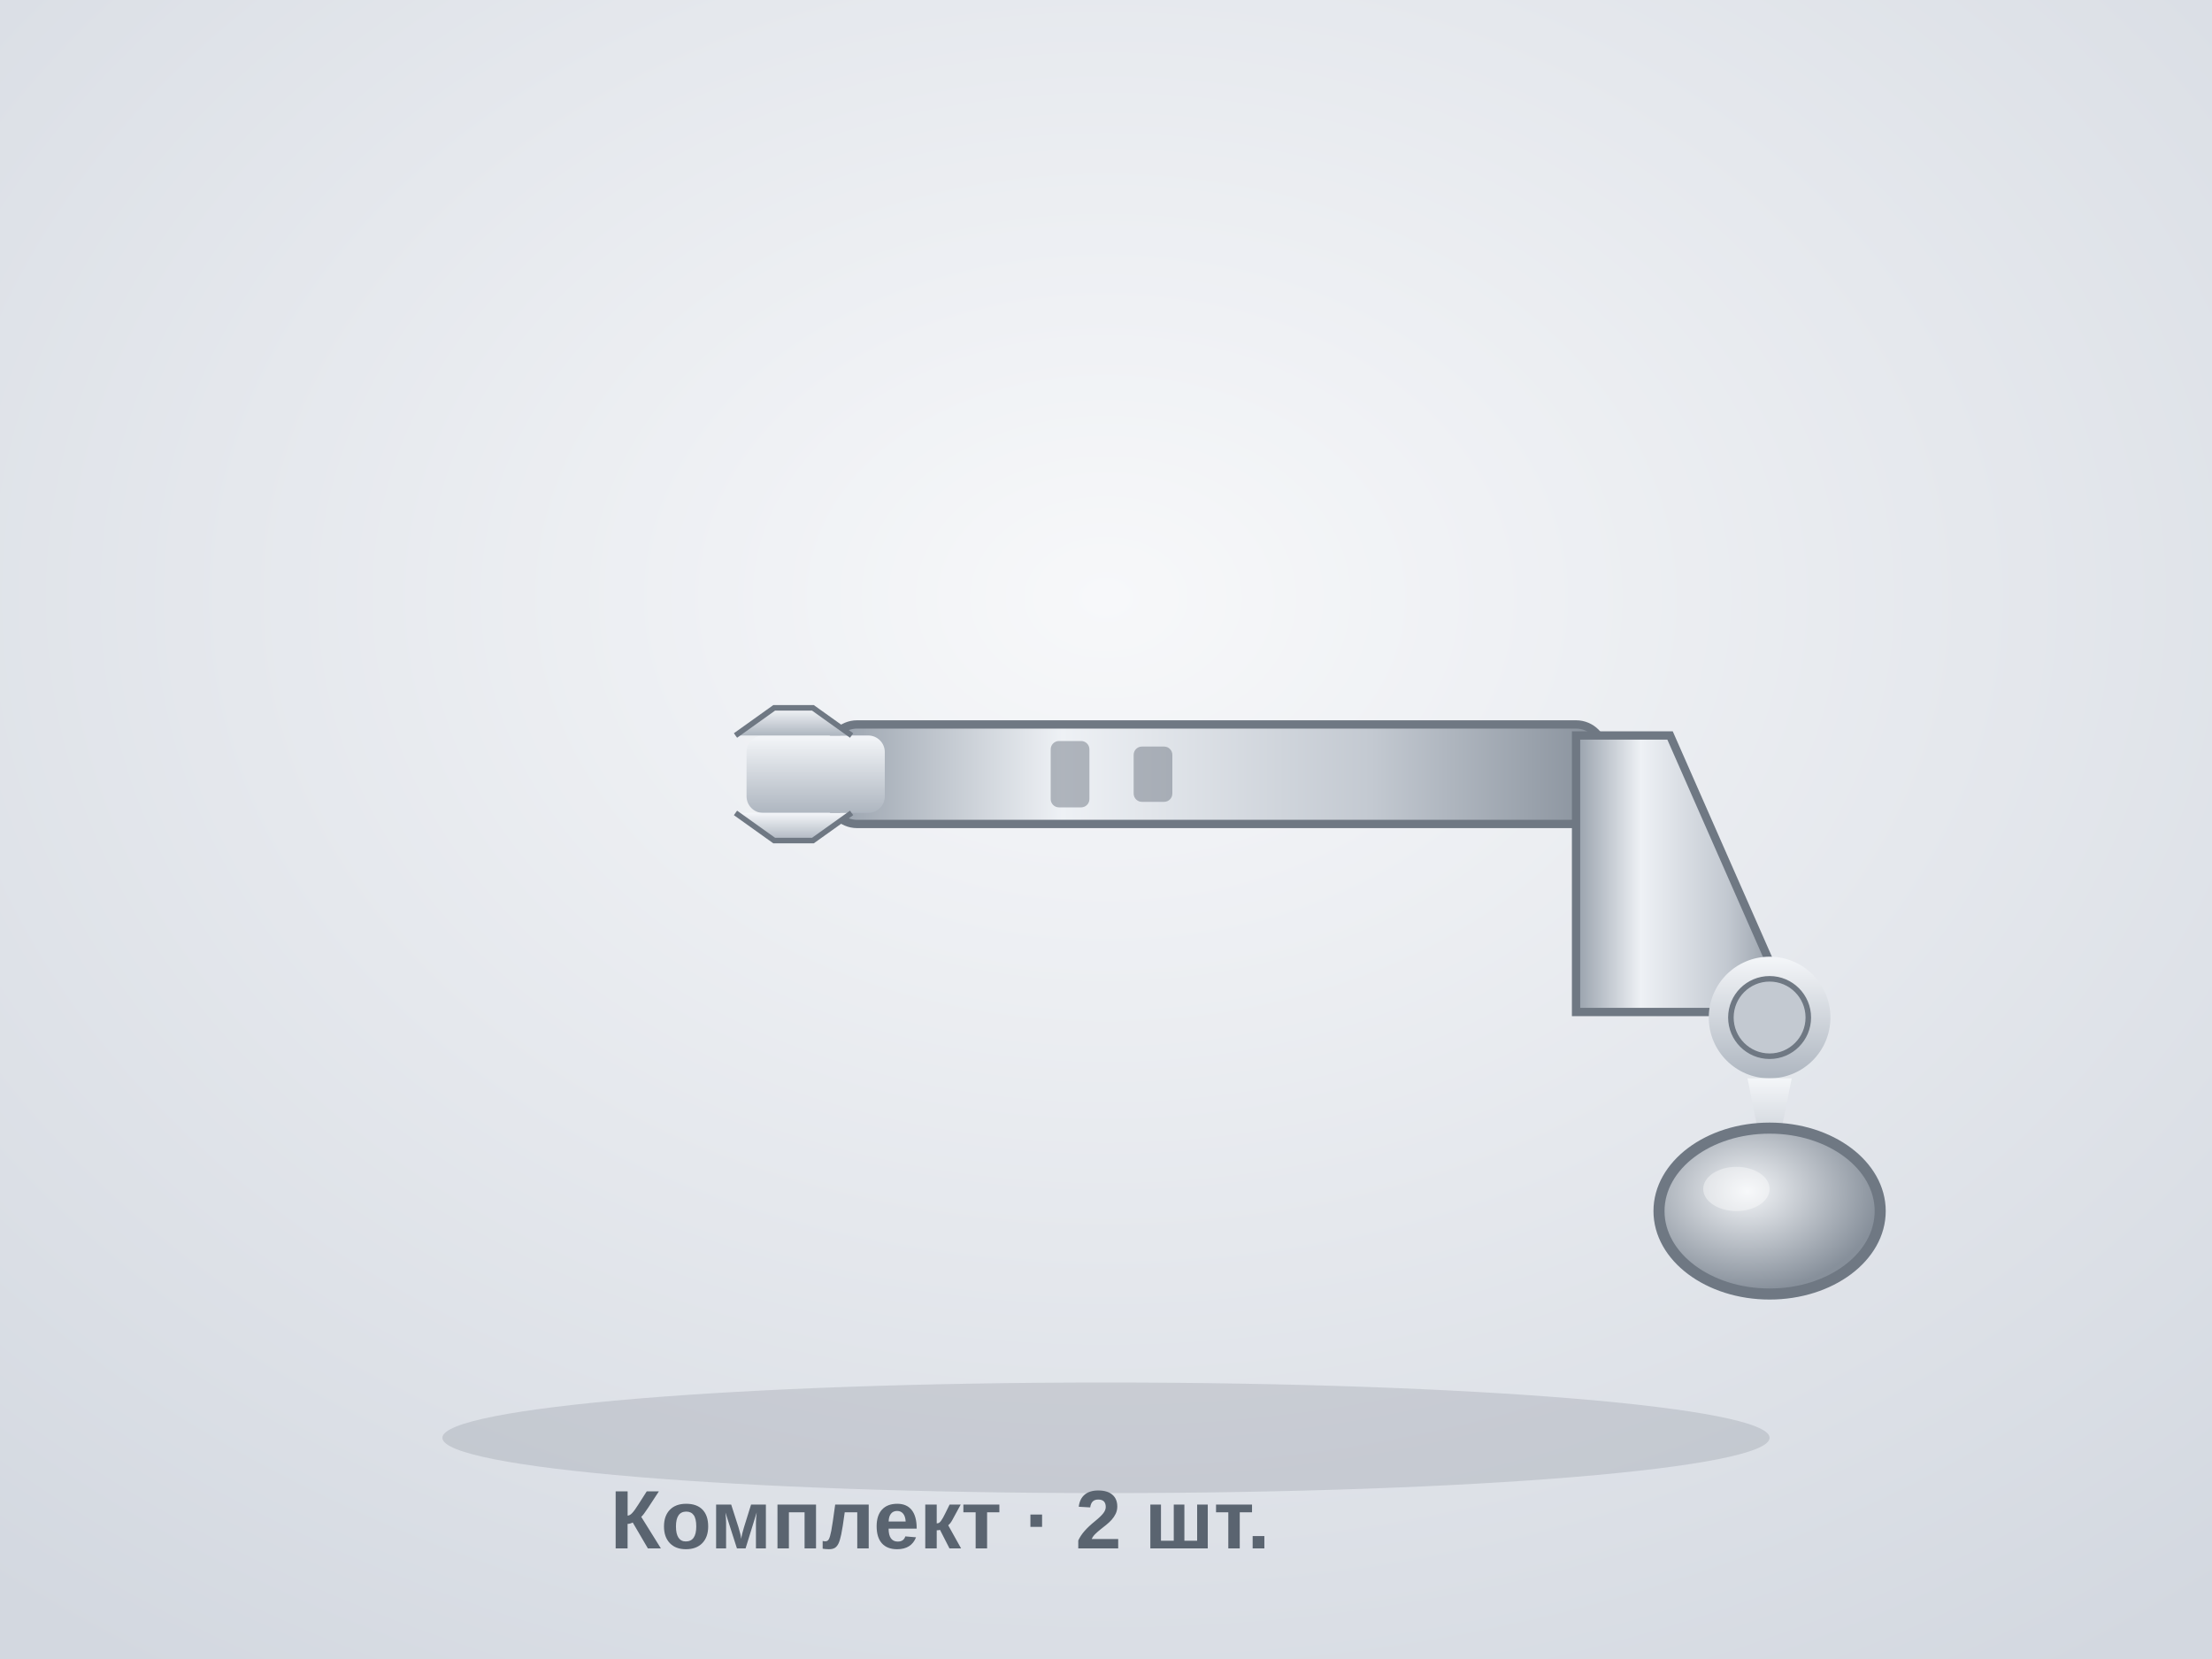
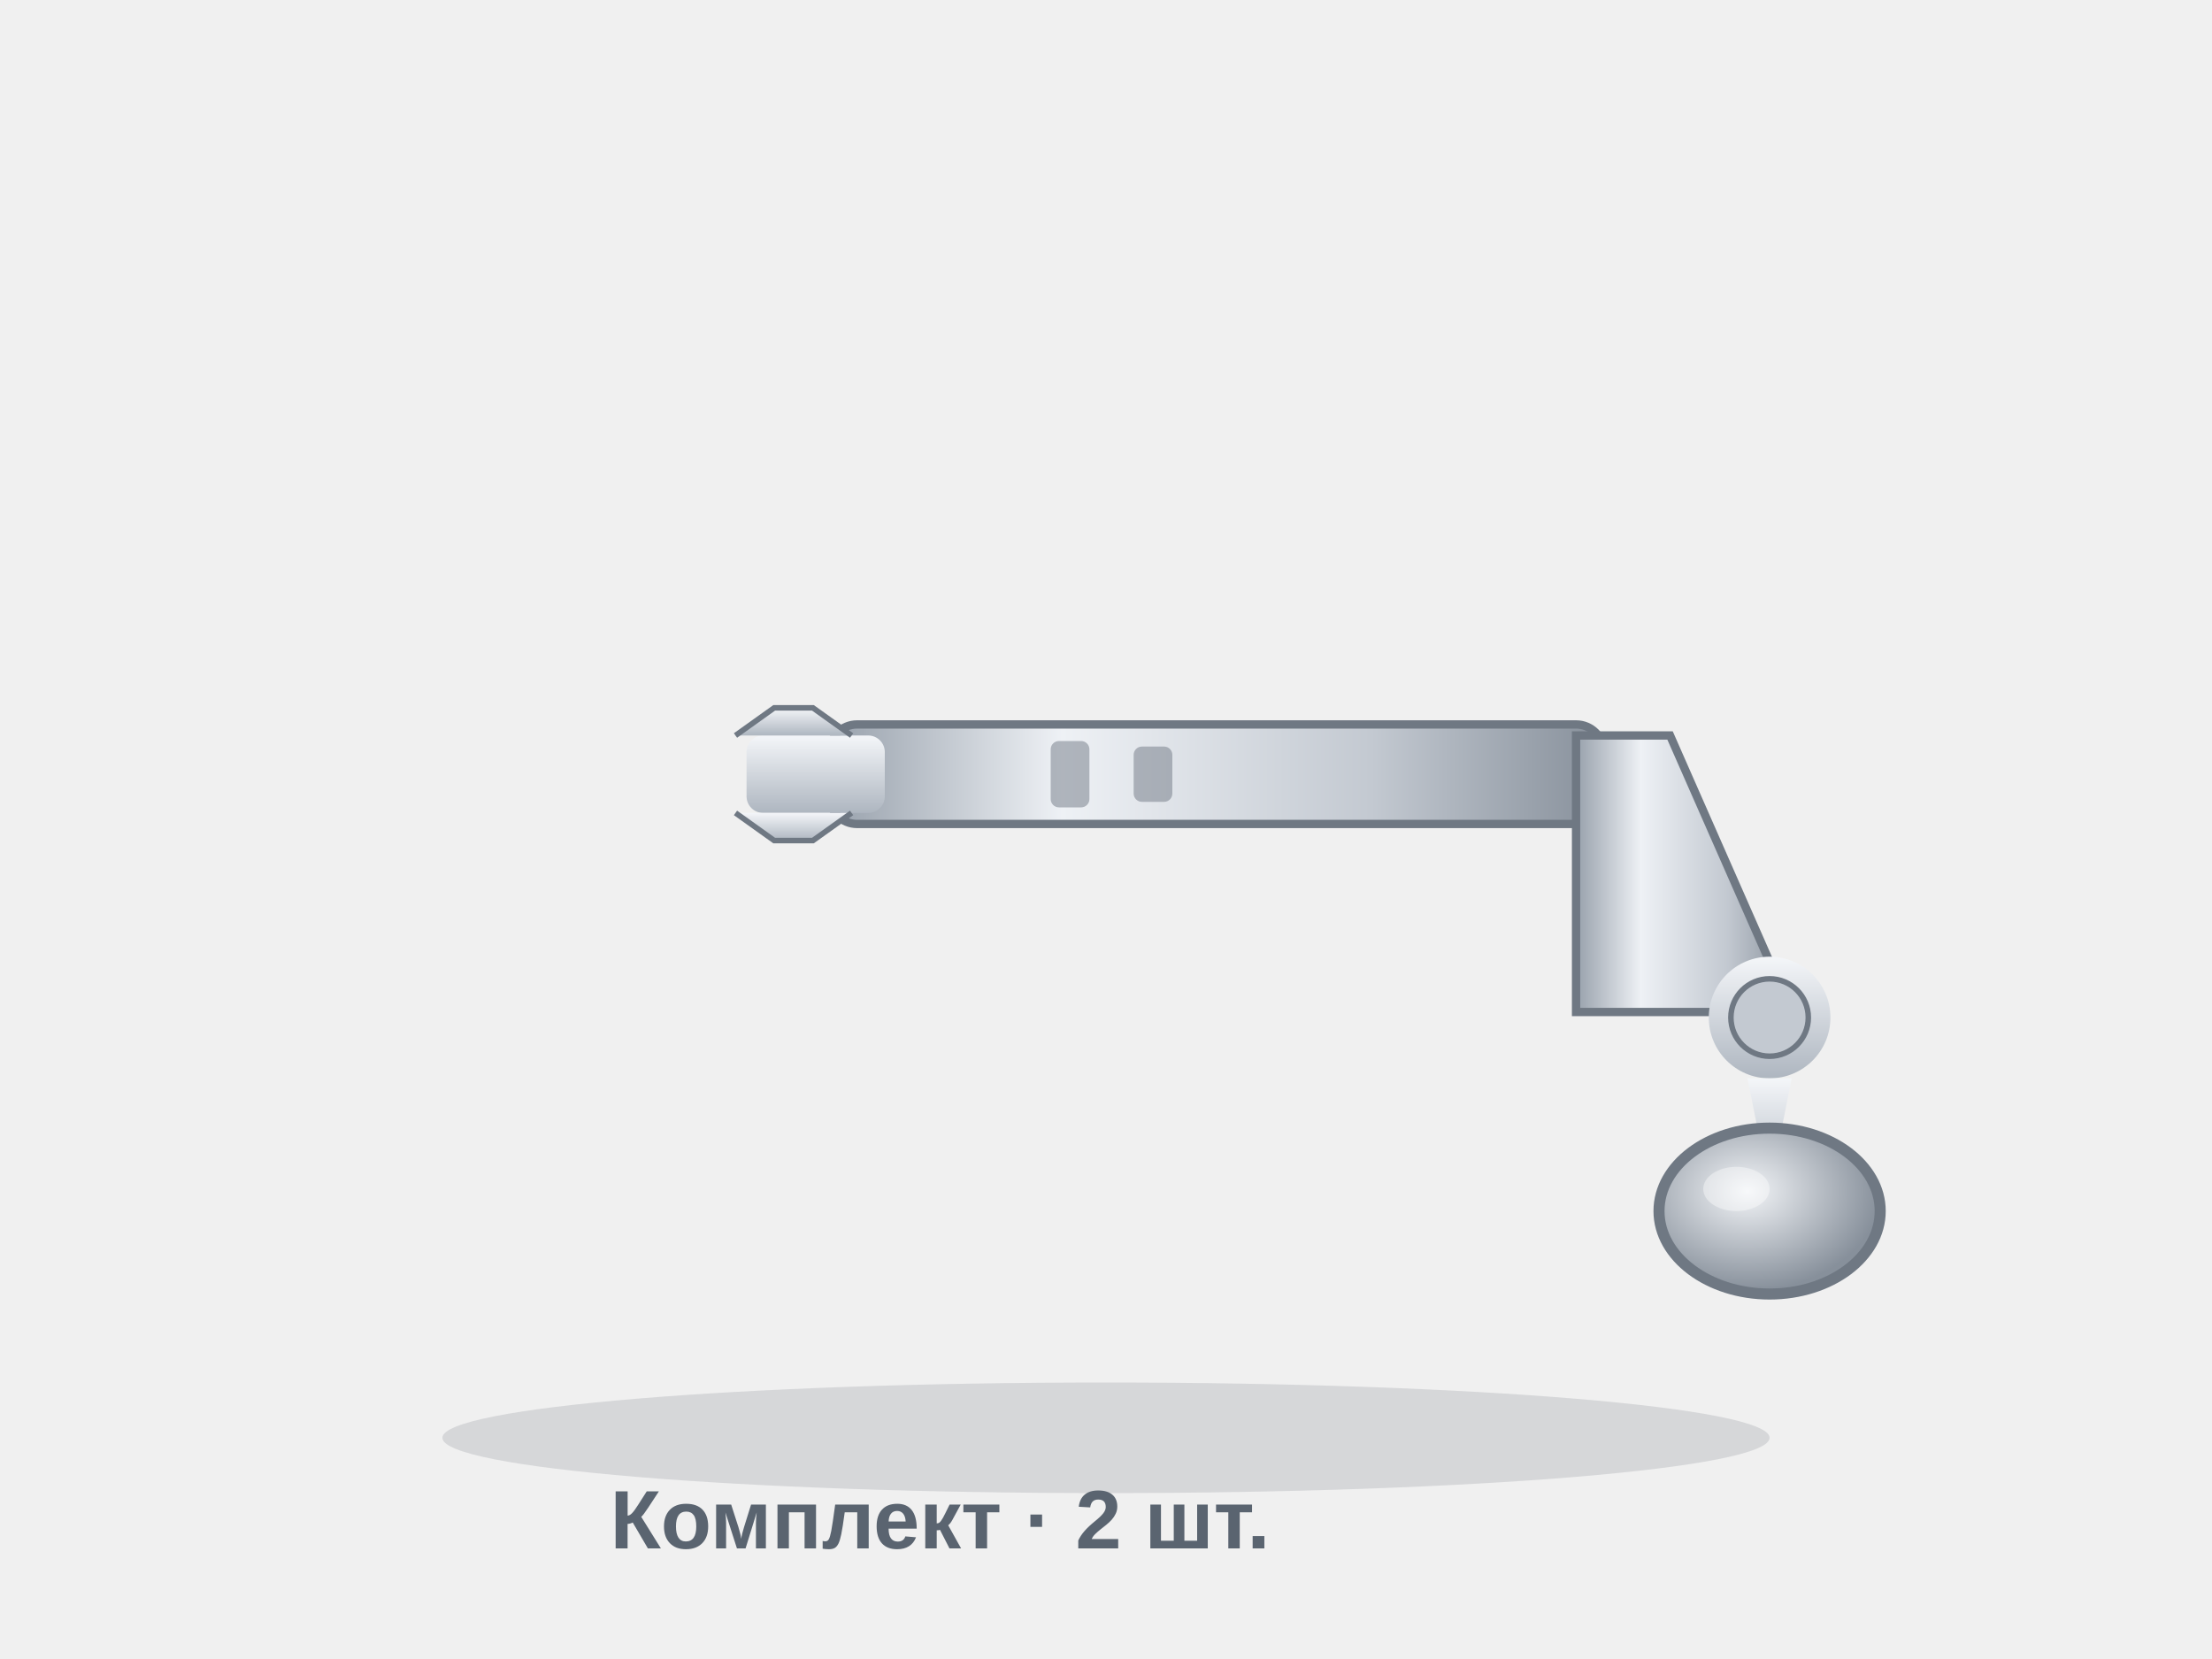
<svg xmlns="http://www.w3.org/2000/svg" viewBox="0 0 800 600">
  <defs>
    <radialGradient id="bg" cx="50%" cy="36%" r="78%">
      <stop offset="0%" stop-color="#f7f8fa" />
      <stop offset="100%" stop-color="#d3d8e0" />
    </radialGradient>
    <linearGradient id="body" x1="0" y1="0" x2="1" y2="0">
      <stop offset="0%" stop-color="#98a1ac" />
      <stop offset="30%" stop-color="#eef1f5" />
      <stop offset="70%" stop-color="#c3c9d1" />
      <stop offset="100%" stop-color="#87909b" />
    </linearGradient>
    <linearGradient id="nut" x1="0" y1="0" x2="0" y2="1">
      <stop offset="0%" stop-color="#f4f6f9" />
      <stop offset="100%" stop-color="#aeb6c0" />
    </linearGradient>
    <radialGradient id="ball" cx="40%" cy="38%" r="60%">
      <stop offset="0%" stop-color="#f2f4f7" />
      <stop offset="100%" stop-color="#87909b" />
    </radialGradient>
  </defs>
-   <rect width="800" height="600" fill="url(#bg)" />
  <ellipse cx="400" cy="520" rx="240" ry="20" fill="rgba(20,30,45,.12)" />
  <g transform="translate(300 280)">
    <rect x="0" y="-18" width="280" height="36" rx="10" fill="url(#body)" stroke="#6f7883" stroke-width="3" />
    <path d="M270 -14 h34 l44 100 h-78z" fill="url(#body)" stroke="#6f7883" stroke-width="3" />
    <circle cx="340" cy="88" r="22" fill="url(#nut)" />
    <circle cx="340" cy="88" r="14" fill="#c3c9d1" stroke="#6f7883" stroke-width="2" />
    <path d="M332 110 l8 40 8 -40" fill="url(#nut)" />
    <ellipse cx="340" cy="158" rx="40" ry="30" fill="url(#ball)" stroke="#6f7883" stroke-width="4" />
    <ellipse cx="328" cy="150" rx="12" ry="8" fill="#ffffff" opacity=".4" />
    <rect x="-30" y="-14" width="50" height="28" rx="6" fill="url(#nut)" />
    <path d="M-34 -14 l14 -10 14 0 14 10" fill="url(#nut)" stroke="#6f7883" stroke-width="2" />
    <path d="M-34 14 l14 10 14 0 14 -10" fill="url(#nut)" stroke="#6f7883" stroke-width="2" />
    <g opacity=".5">
      <rect x="80" y="-12" width="14" height="24" rx="3" fill="#6f7883" />
      <rect x="110" y="-10" width="14" height="20" rx="3" fill="#6f7883" />
    </g>
  </g>
  <text x="340" y="560" font-family="Arial, sans-serif" font-size="30" font-weight="700" fill="#5a6470" text-anchor="middle">Комплект · 2 шт.</text>
</svg>
